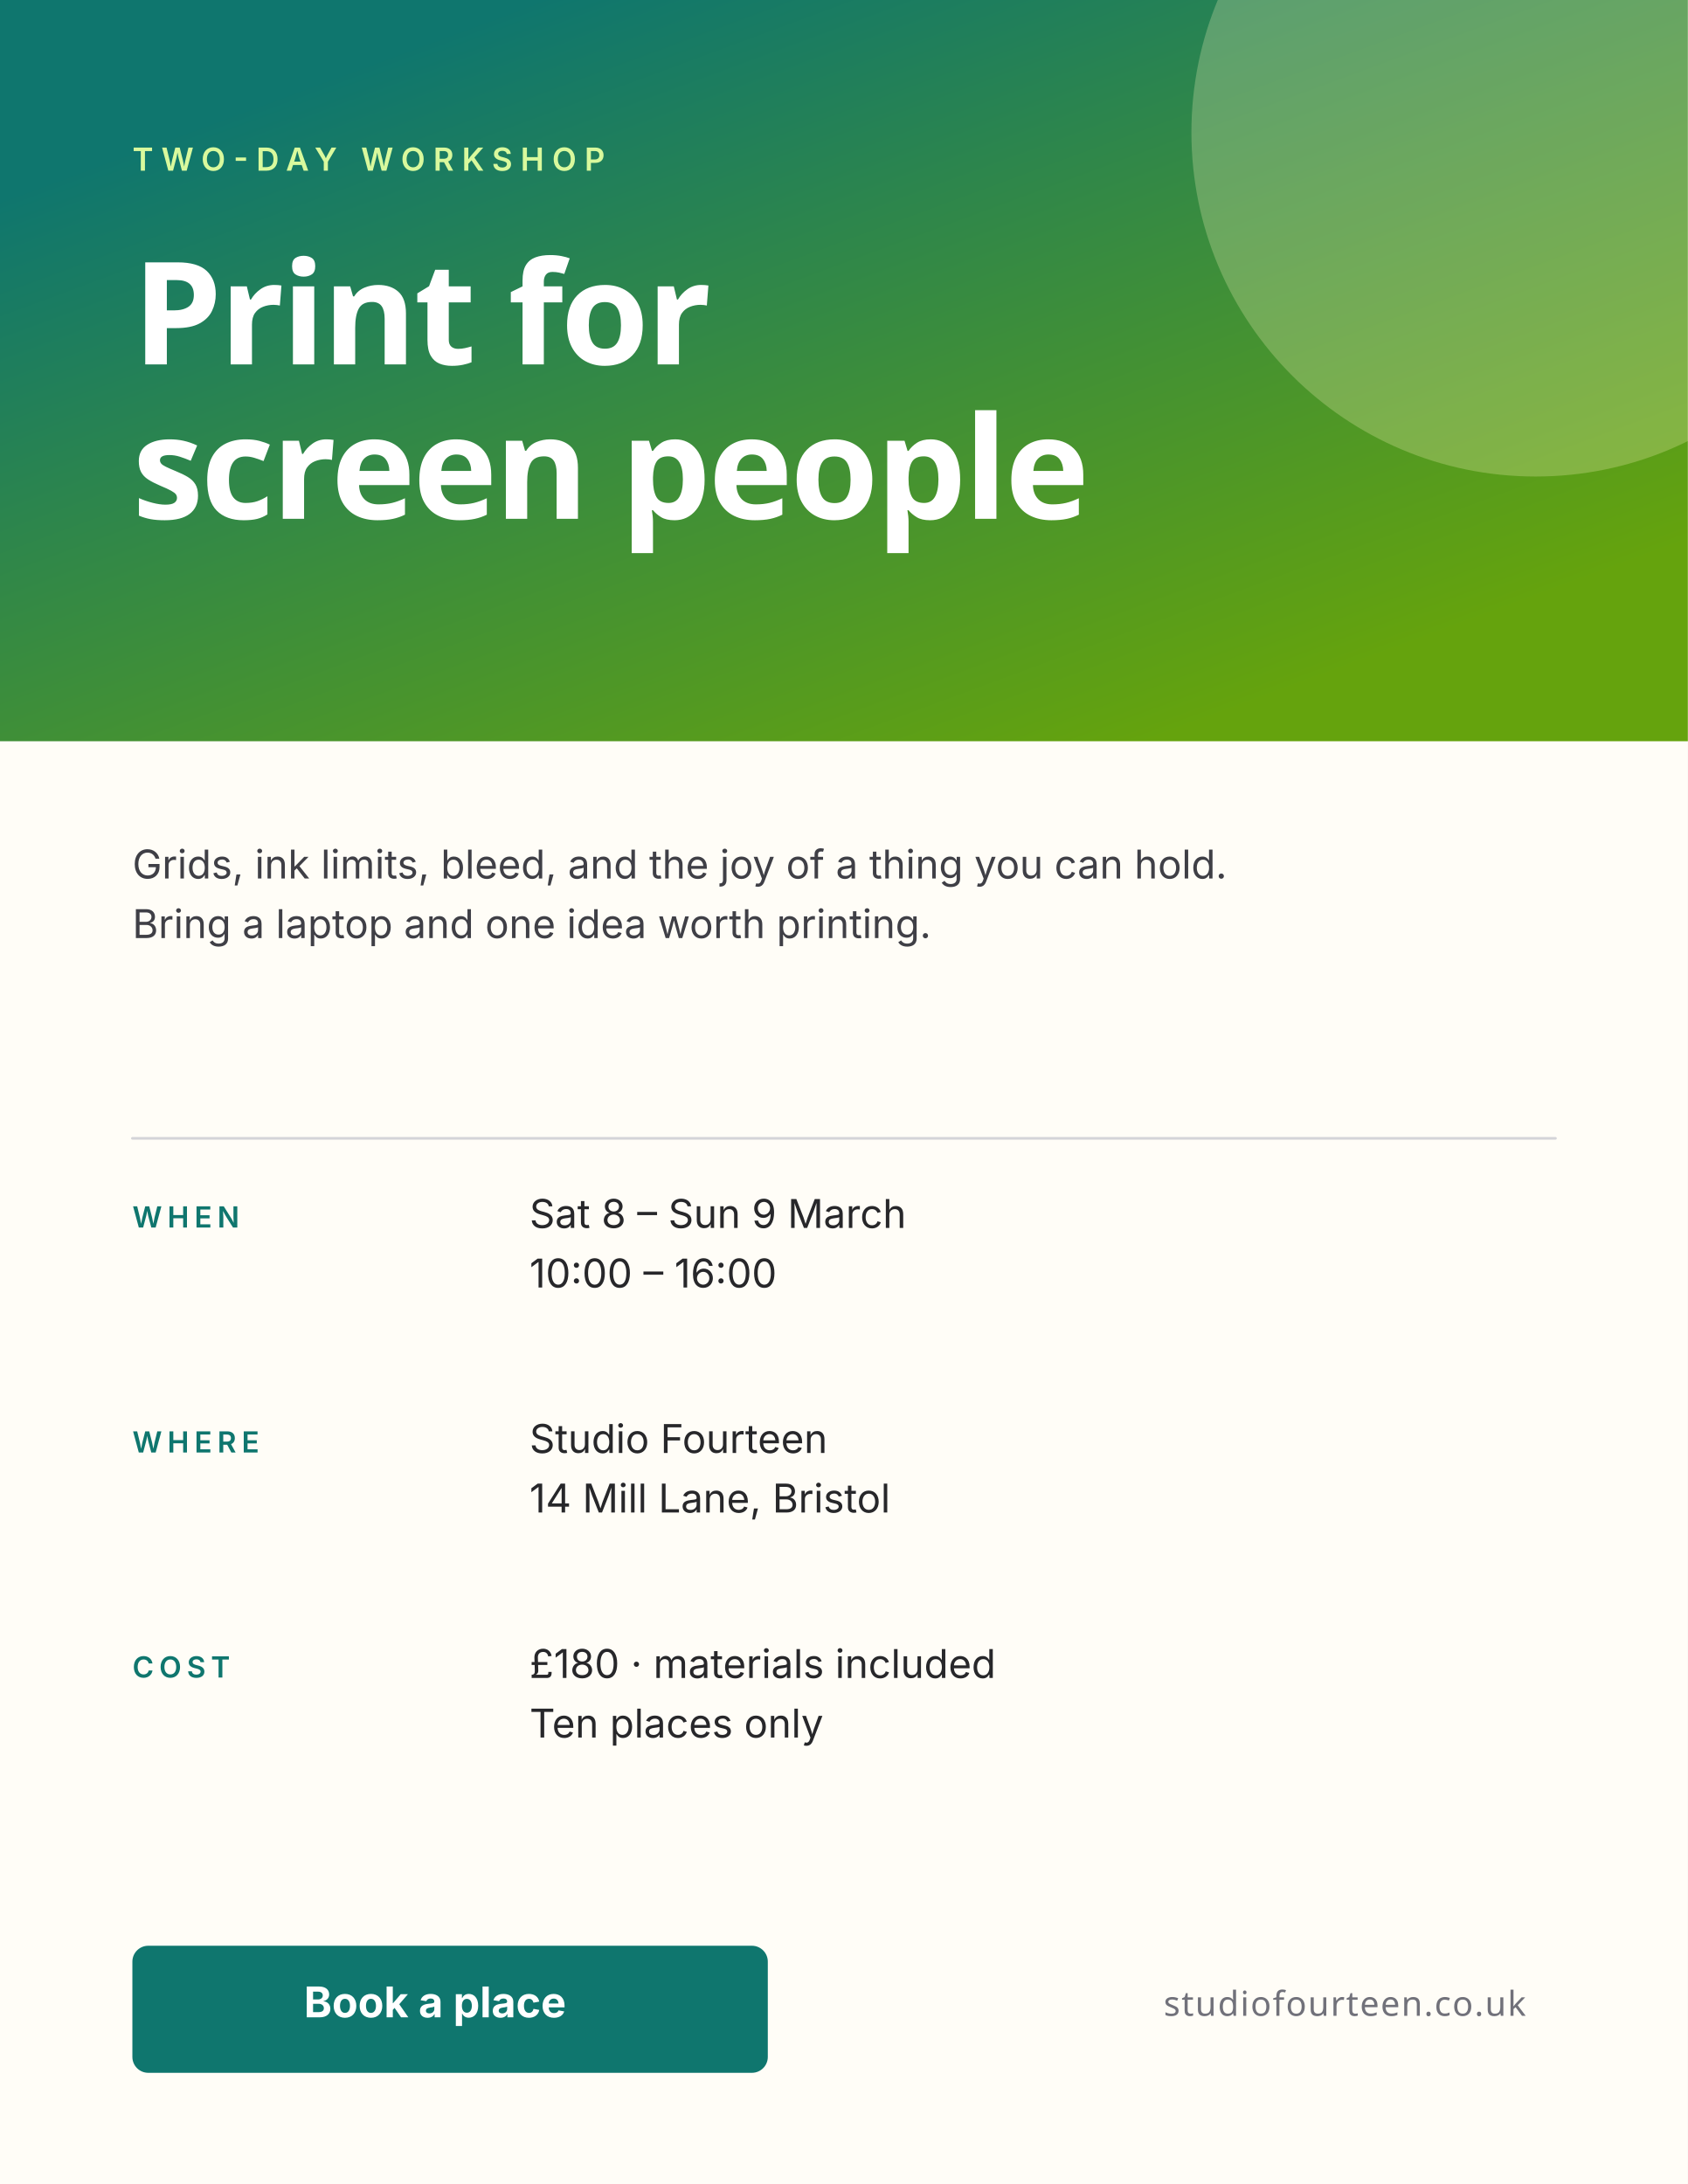
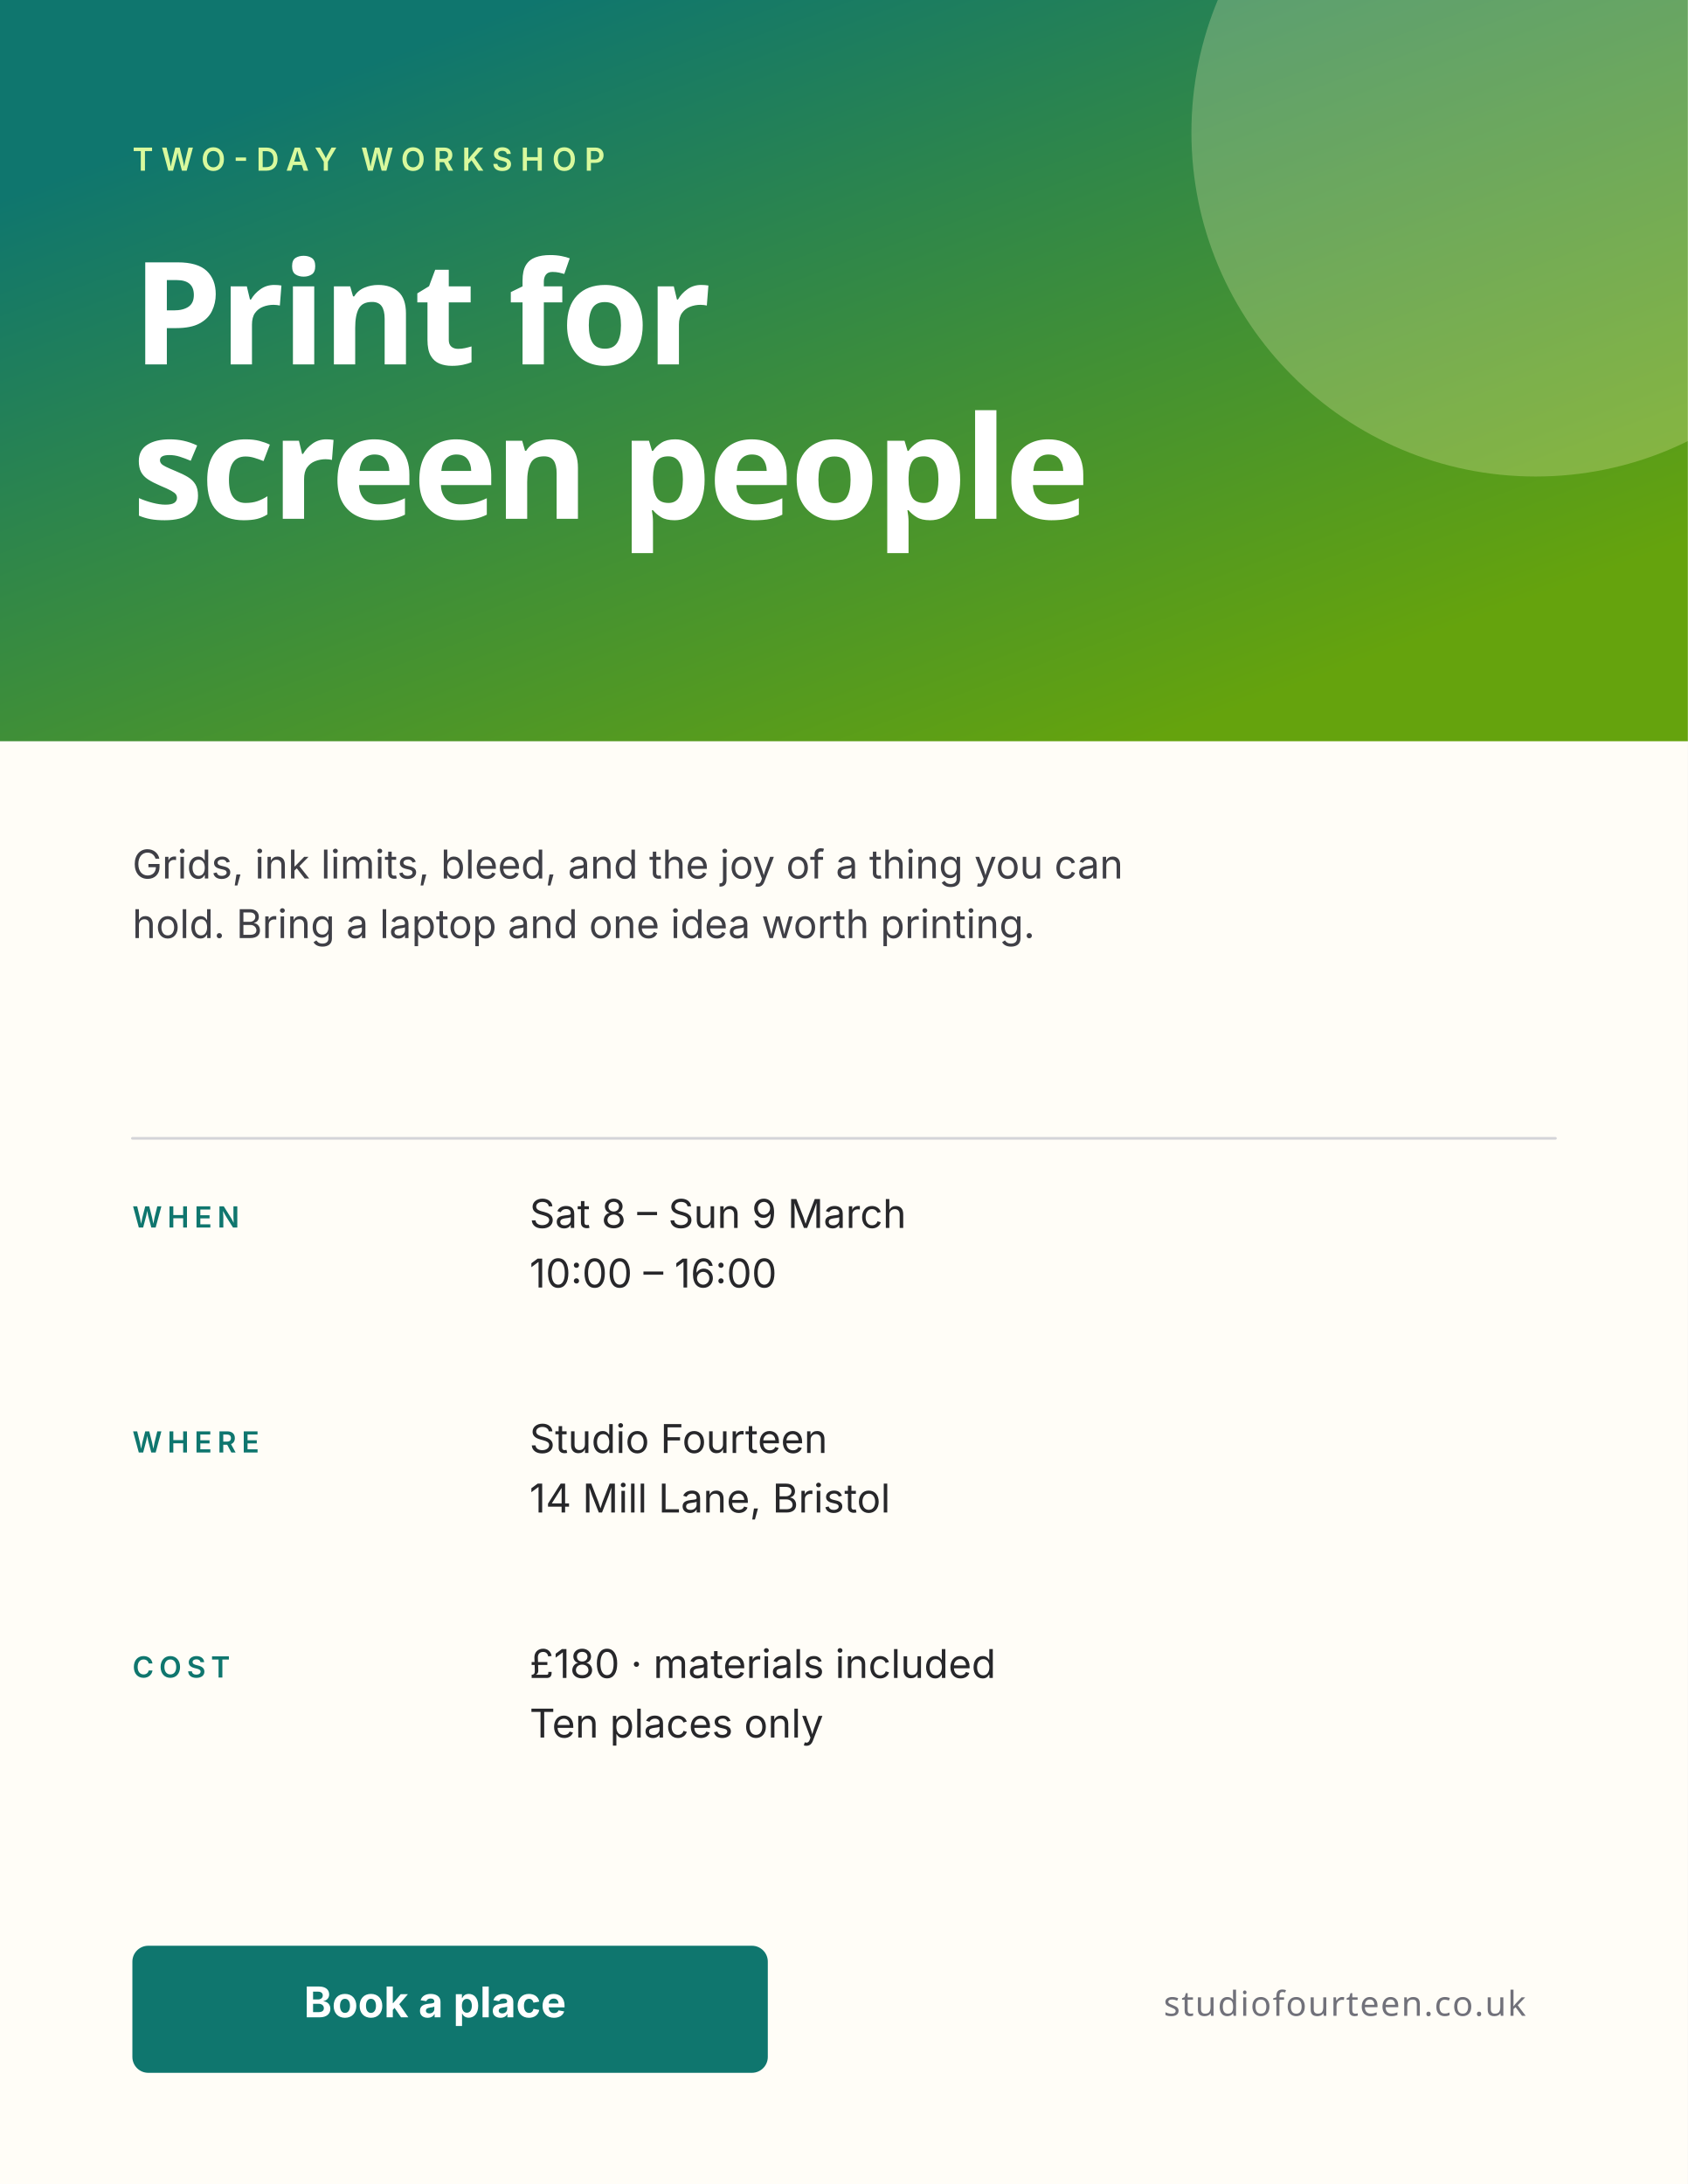
<svg xmlns="http://www.w3.org/2000/svg" viewBox="0 0 1275 1650" width="1275" height="1650">
  <defs>
    <linearGradient id="grad-0" x1="17.86%" y1="11.7%" x2="82.14%" y2="88.3%">
      <stop offset="0" stop-color="#0f766e" />
      <stop offset="1" stop-color="#65a30d" />
    </linearGradient>
  </defs>
  <rect x="0" y="0" width="1275" height="1650" fill="#fffdf7" />
  <rect x="0" y="0" width="1275" height="560" fill="url(#grad-0)" />
  <g opacity="0.25">
    <ellipse cx="1160" cy="100" rx="260" ry="260" fill="#fef9c3" />
  </g>
  <text x="100" y="110" font-family="Inter, ui-sans-serif, system-ui, sans-serif" font-size="24" font-weight="600" letter-spacing="6" text-anchor="start" fill="#d9f99d" xml:space="preserve">
    <tspan x="100" y="128.96">TWO-DAY WORKSHOP</tspan>
  </text>
  <text x="100" y="190" font-family="'Space Grotesk', ui-sans-serif, system-ui, sans-serif" font-size="108" font-weight="700" letter-spacing="-2" text-anchor="start" fill="#ffffff" xml:space="preserve">
    <tspan x="100" y="275.32">Print for</tspan>
    <tspan x="100" y="391.96">screen people</tspan>
  </text>
  <text x="100" y="640" font-family="Inter, ui-sans-serif, system-ui, sans-serif" font-size="30" font-weight="400" text-anchor="start" fill="#3f3f46" xml:space="preserve">
-     <tspan x="100" y="663.7">Grids, ink limits, bleed, and the joy of a thing you can hold.</tspan>
-     <tspan x="100" y="708.7">Bring a laptop and one idea worth printing.</tspan>
+     <tspan x="100" y="663.7">Grids, ink limits, bleed, and the joy of a thing you can</tspan>
+     <tspan x="100" y="708.7">hold. Bring a laptop and one idea worth printing.</tspan>
  </text>
  <line x1="100" y1="860" x2="1175" y2="860" stroke-linecap="round" stroke="#d4d4d8" stroke-width="2" />
  <text x="100" y="910" font-family="Inter, ui-sans-serif, system-ui, sans-serif" font-size="22" font-weight="600" letter-spacing="4" text-anchor="start" fill="#0f766e" xml:space="preserve">
    <tspan x="100" y="927.38">WHEN</tspan>
  </text>
  <text x="400" y="904" font-family="Inter, ui-sans-serif, system-ui, sans-serif" font-size="30" font-weight="400" text-anchor="start" fill="#27272a" xml:space="preserve">
    <tspan x="400" y="927.7">Sat 8 – Sun 9 March</tspan>
    <tspan x="400" y="972.7">10:00 – 16:00</tspan>
  </text>
  <text x="100" y="1080" font-family="Inter, ui-sans-serif, system-ui, sans-serif" font-size="22" font-weight="600" letter-spacing="4" text-anchor="start" fill="#0f766e" xml:space="preserve">
    <tspan x="100" y="1097.38">WHERE</tspan>
  </text>
  <text x="400" y="1074" font-family="Inter, ui-sans-serif, system-ui, sans-serif" font-size="30" font-weight="400" text-anchor="start" fill="#27272a" xml:space="preserve">
    <tspan x="400" y="1097.7">Studio Fourteen</tspan>
    <tspan x="400" y="1142.7">14 Mill Lane, Bristol</tspan>
  </text>
  <text x="100" y="1250" font-family="Inter, ui-sans-serif, system-ui, sans-serif" font-size="22" font-weight="600" letter-spacing="4" text-anchor="start" fill="#0f766e" xml:space="preserve">
    <tspan x="100" y="1267.38">COST</tspan>
  </text>
  <text x="400" y="1244" font-family="Inter, ui-sans-serif, system-ui, sans-serif" font-size="30" font-weight="400" text-anchor="start" fill="#27272a" xml:space="preserve">
    <tspan x="400" y="1267.7">£180 · materials included</tspan>
    <tspan x="400" y="1312.7">Ten places only</tspan>
  </text>
  <rect x="100" y="1470" width="480" height="96" rx="12" ry="12" fill="#0f766e" />
  <text x="100" y="1470" font-family="Inter, ui-sans-serif, system-ui, sans-serif" font-size="32" font-weight="700" text-anchor="middle" fill="#ffffff" xml:space="preserve">
    <tspan x="340" y="1524.08">Book a place</tspan>
  </text>
  <text x="640" y="1470" font-family="'JetBrains Mono', ui-sans-serif, system-ui, sans-serif" font-size="26" font-weight="400" letter-spacing="1" text-anchor="end" fill="#71717a" xml:space="preserve">
    <tspan x="1175" y="1522.94">studiofourteen.co.uk</tspan>
  </text>
</svg>
